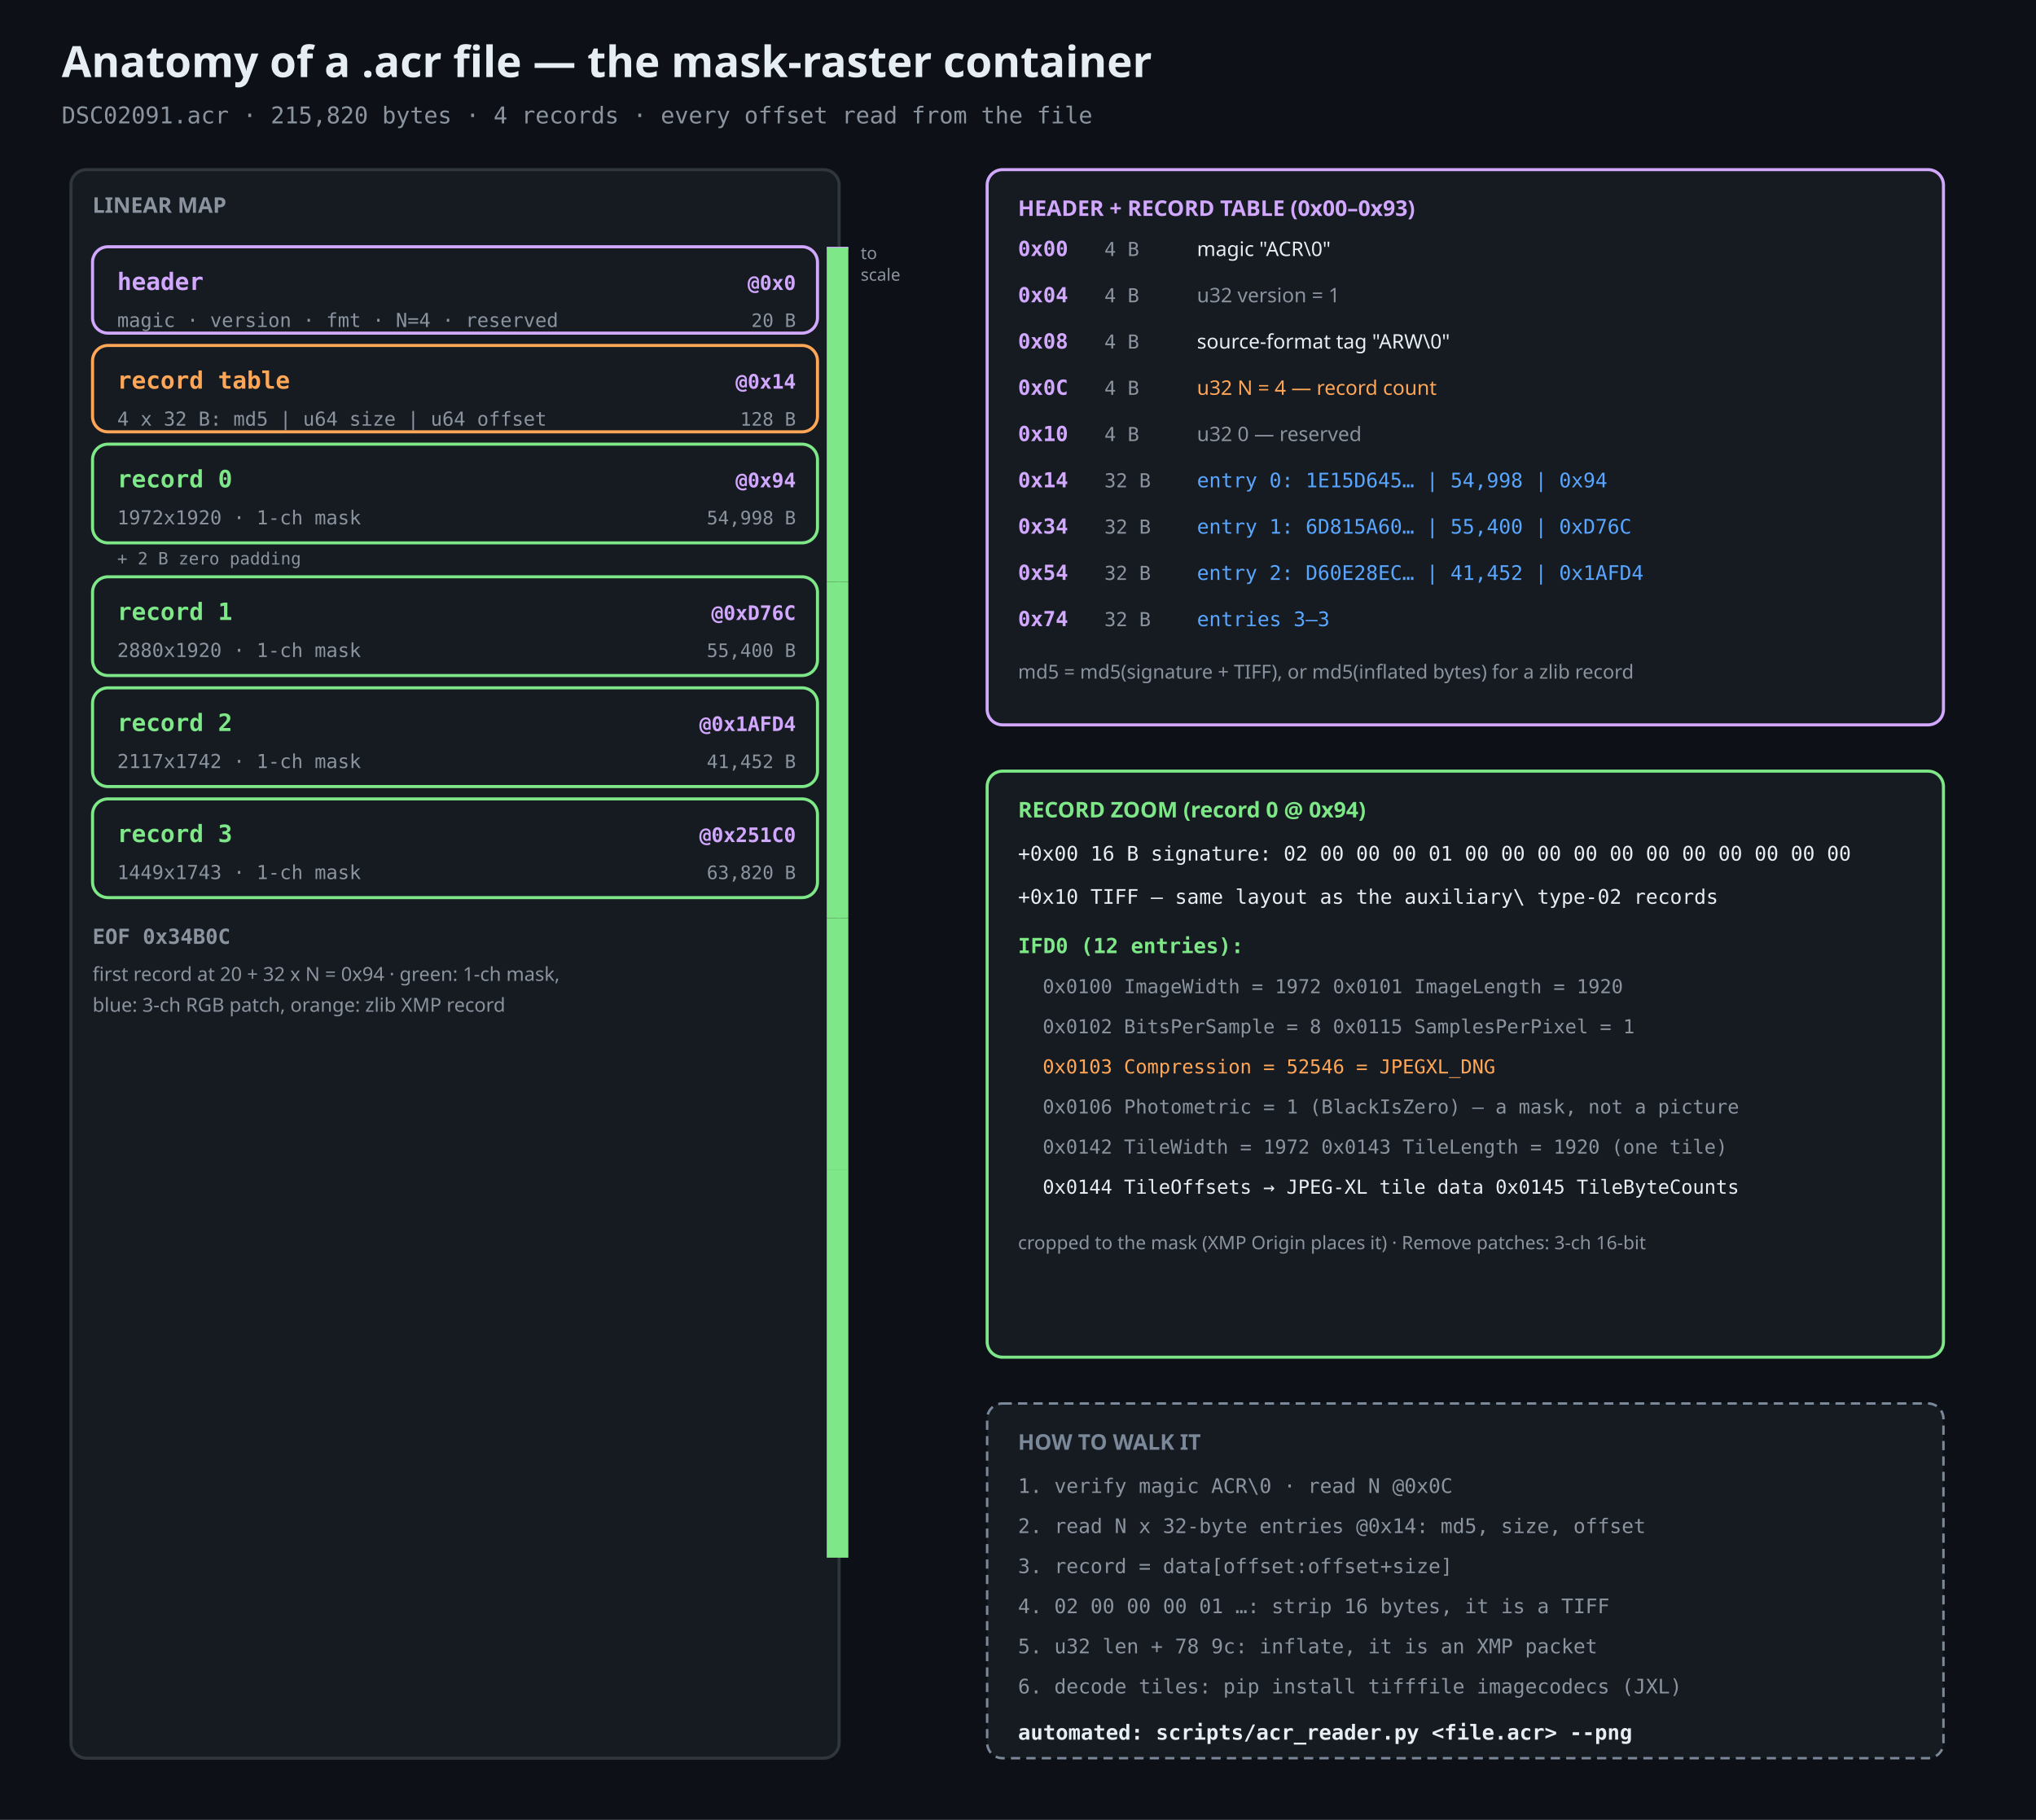
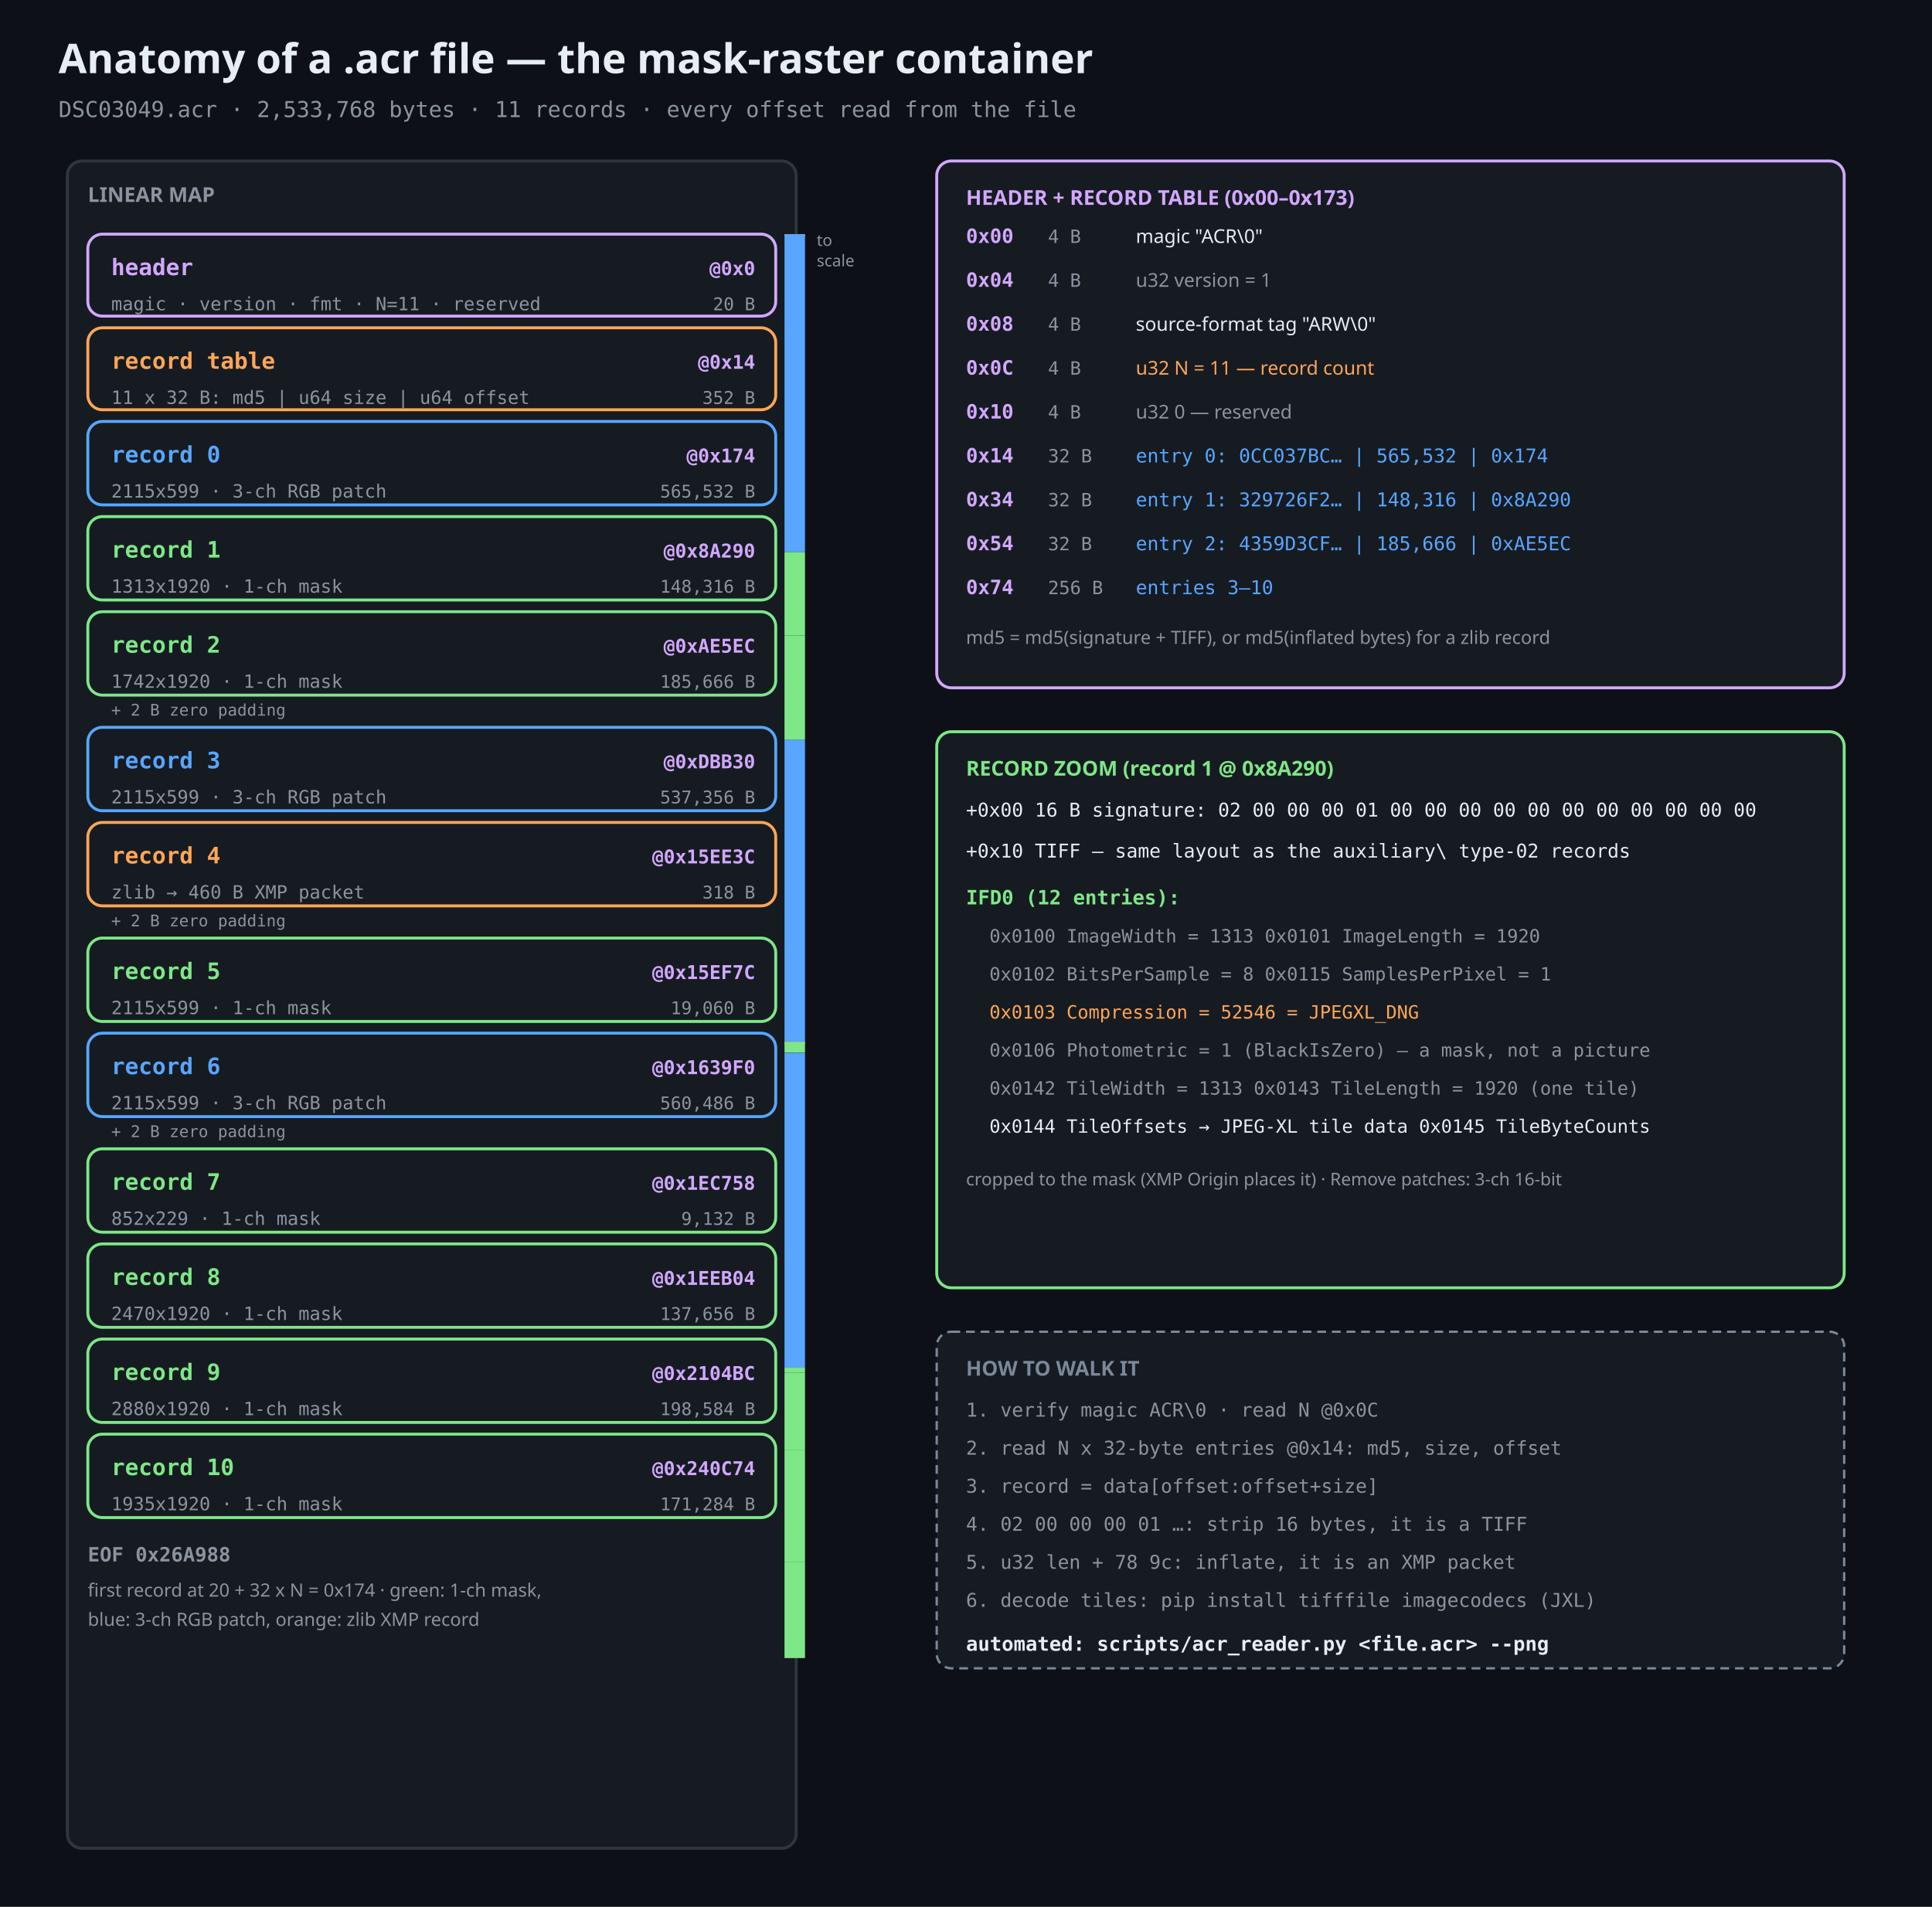
- <svg xmlns="http://www.w3.org/2000/svg" width="1320" height="1180" viewBox="0 0 1320 1180" font-family="'Segoe UI', sans-serif">
-   <rect width="1320" height="1180" fill="#0d1117" />
+ <svg xmlns="http://www.w3.org/2000/svg" width="1320" height="1303" viewBox="0 0 1320 1303" font-family="'Segoe UI', sans-serif">
+   <rect width="1320" height="1303" fill="#0d1117" />
  <text x="40" y="50" font-size="28" fill="#e6edf3" font-family="'Segoe UI', sans-serif" font-weight="bold" text-anchor="start">Anatomy of a .acr file — the mask-raster container</text>
-   <text x="40" y="80" font-size="15" fill="#8b949e" font-family="Consolas, 'Cascadia Mono', monospace" font-weight="normal" text-anchor="start">DSC02091.acr · 215,820 bytes · 4 records · every offset read from the file</text>
-   <rect x="46" y="110" width="498" height="1030" rx="10" fill="#161b22" stroke="#30363d" stroke-width="2" />
+   <text x="40" y="80" font-size="15" fill="#8b949e" font-family="Consolas, 'Cascadia Mono', monospace" font-weight="normal" text-anchor="start">DSC03049.acr · 2,533,768 bytes · 11 records · every offset read from the file</text>
+   <rect x="46" y="110" width="498" height="1153" rx="10" fill="#161b22" stroke="#30363d" stroke-width="2" />
  <text x="60" y="138" font-size="14" fill="#8b949e" font-family="'Segoe UI', sans-serif" font-weight="bold" text-anchor="start">LINEAR MAP</text>
  <rect x="536" y="160.0" width="14" height="1.5" fill="#d2a8ff" />
-   <rect x="536" y="160.6" width="14" height="216.6" fill="#7ee787" />
-   <rect x="536" y="377.2" width="14" height="218.2" fill="#7ee787" />
-   <rect x="536" y="595.4" width="14" height="163.3" fill="#7ee787" />
-   <rect x="536" y="758.6" width="14" height="251.4" fill="#7ee787" />
+   <rect x="536" y="160.1" width="14" height="217.2" fill="#58a6ff" />
+   <rect x="536" y="377.3" width="14" height="57.0" fill="#7ee787" />
+   <rect x="536" y="434.3" width="14" height="71.3" fill="#7ee787" />
+   <rect x="536" y="505.6" width="14" height="206.4" fill="#58a6ff" />
+   <rect x="536" y="711.9" width="14" height="1.5" fill="#ffa657" />
+   <rect x="536" y="712.0" width="14" height="7.3" fill="#7ee787" />
+   <rect x="536" y="719.4" width="14" height="215.2" fill="#58a6ff" />
+   <rect x="536" y="934.6" width="14" height="3.5" fill="#7ee787" />
+   <rect x="536" y="938.1" width="14" height="52.9" fill="#7ee787" />
+   <rect x="536" y="991.0" width="14" height="76.3" fill="#7ee787" />
+   <rect x="536" y="1067.2" width="14" height="65.8" fill="#7ee787" />
  <text x="558" y="168" font-size="11" fill="#8b949e" font-family="'Segoe UI', sans-serif" font-weight="normal" text-anchor="start">to</text>
  <text x="558" y="182" font-size="11" fill="#8b949e" font-family="'Segoe UI', sans-serif" font-weight="normal" text-anchor="start">scale</text>
  <rect x="60" y="160" width="470" height="56" rx="10" fill="#161b22" stroke="#d2a8ff" stroke-width="2" />
  <text x="76" y="188" font-size="15.5" fill="#d2a8ff" font-family="Consolas, 'Cascadia Mono', monospace" font-weight="bold" text-anchor="start">header</text>
-   <text x="76" y="212" font-size="12.5" fill="#8b949e" font-family="Consolas, 'Cascadia Mono', monospace" font-weight="normal" text-anchor="start">magic · version · fmt · N=4 · reserved</text>
+   <text x="76" y="212" font-size="12.5" fill="#8b949e" font-family="Consolas, 'Cascadia Mono', monospace" font-weight="normal" text-anchor="start">magic · version · fmt · N=11 · reserved</text>
  <text x="516" y="188" font-size="13" fill="#d2a8ff" font-family="Consolas, 'Cascadia Mono', monospace" font-weight="bold" text-anchor="end">@0x0</text>
  <text x="516" y="212" font-size="12" fill="#8b949e" font-family="Consolas, 'Cascadia Mono', monospace" font-weight="normal" text-anchor="end">20 B</text>
  <rect x="60" y="224" width="470" height="56" rx="10" fill="#161b22" stroke="#ffa657" stroke-width="2" />
  <text x="76" y="252" font-size="15.5" fill="#ffa657" font-family="Consolas, 'Cascadia Mono', monospace" font-weight="bold" text-anchor="start">record table</text>
-   <text x="76" y="276" font-size="12.5" fill="#8b949e" font-family="Consolas, 'Cascadia Mono', monospace" font-weight="normal" text-anchor="start">4 x 32 B: md5 | u64 size | u64 offset</text>
+   <text x="76" y="276" font-size="12.5" fill="#8b949e" font-family="Consolas, 'Cascadia Mono', monospace" font-weight="normal" text-anchor="start">11 x 32 B: md5 | u64 size | u64 offset</text>
  <text x="516" y="252" font-size="13" fill="#d2a8ff" font-family="Consolas, 'Cascadia Mono', monospace" font-weight="bold" text-anchor="end">@0x14</text>
-   <text x="516" y="276" font-size="12" fill="#8b949e" font-family="Consolas, 'Cascadia Mono', monospace" font-weight="normal" text-anchor="end">128 B</text>
-   <rect x="60" y="288" width="470" height="64" rx="10" fill="#161b22" stroke="#7ee787" stroke-width="2" />
-   <text x="76" y="316" font-size="15.5" fill="#7ee787" font-family="Consolas, 'Cascadia Mono', monospace" font-weight="bold" text-anchor="start">record 0</text>
-   <text x="76" y="340" font-size="12.5" fill="#8b949e" font-family="Consolas, 'Cascadia Mono', monospace" font-weight="normal" text-anchor="start">1972x1920 · 1-ch mask</text>
-   <text x="516" y="316" font-size="13" fill="#d2a8ff" font-family="Consolas, 'Cascadia Mono', monospace" font-weight="bold" text-anchor="end">@0x94</text>
-   <text x="516" y="340" font-size="12" fill="#8b949e" font-family="Consolas, 'Cascadia Mono', monospace" font-weight="normal" text-anchor="end">54,998 B</text>
-   <text x="76" y="366" font-size="11" fill="#8b949e" font-family="Consolas, 'Cascadia Mono', monospace" font-weight="normal" text-anchor="start">+ 2 B zero padding</text>
-   <rect x="60" y="374" width="470" height="64" rx="10" fill="#161b22" stroke="#7ee787" stroke-width="2" />
-   <text x="76" y="402" font-size="15.5" fill="#7ee787" font-family="Consolas, 'Cascadia Mono', monospace" font-weight="bold" text-anchor="start">record 1</text>
-   <text x="76" y="426" font-size="12.5" fill="#8b949e" font-family="Consolas, 'Cascadia Mono', monospace" font-weight="normal" text-anchor="start">2880x1920 · 1-ch mask</text>
-   <text x="516" y="402" font-size="13" fill="#d2a8ff" font-family="Consolas, 'Cascadia Mono', monospace" font-weight="bold" text-anchor="end">@0xD76C</text>
-   <text x="516" y="426" font-size="12" fill="#8b949e" font-family="Consolas, 'Cascadia Mono', monospace" font-weight="normal" text-anchor="end">55,400 B</text>
-   <rect x="60" y="446" width="470" height="64" rx="10" fill="#161b22" stroke="#7ee787" stroke-width="2" />
-   <text x="76" y="474" font-size="15.5" fill="#7ee787" font-family="Consolas, 'Cascadia Mono', monospace" font-weight="bold" text-anchor="start">record 2</text>
-   <text x="76" y="498" font-size="12.5" fill="#8b949e" font-family="Consolas, 'Cascadia Mono', monospace" font-weight="normal" text-anchor="start">2117x1742 · 1-ch mask</text>
-   <text x="516" y="474" font-size="13" fill="#d2a8ff" font-family="Consolas, 'Cascadia Mono', monospace" font-weight="bold" text-anchor="end">@0x1AFD4</text>
-   <text x="516" y="498" font-size="12" fill="#8b949e" font-family="Consolas, 'Cascadia Mono', monospace" font-weight="normal" text-anchor="end">41,452 B</text>
-   <rect x="60" y="518" width="470" height="64" rx="10" fill="#161b22" stroke="#7ee787" stroke-width="2" />
-   <text x="76" y="546" font-size="15.5" fill="#7ee787" font-family="Consolas, 'Cascadia Mono', monospace" font-weight="bold" text-anchor="start">record 3</text>
-   <text x="76" y="570" font-size="12.5" fill="#8b949e" font-family="Consolas, 'Cascadia Mono', monospace" font-weight="normal" text-anchor="start">1449x1743 · 1-ch mask</text>
-   <text x="516" y="546" font-size="13" fill="#d2a8ff" font-family="Consolas, 'Cascadia Mono', monospace" font-weight="bold" text-anchor="end">@0x251C0</text>
-   <text x="516" y="570" font-size="12" fill="#8b949e" font-family="Consolas, 'Cascadia Mono', monospace" font-weight="normal" text-anchor="end">63,820 B</text>
-   <text x="60" y="612" font-size="13.5" fill="#8b949e" font-family="Consolas, 'Cascadia Mono', monospace" font-weight="bold" text-anchor="start">EOF  0x34B0C</text>
-   <text x="60" y="636" font-size="12.5" fill="#8b949e" font-family="'Segoe UI', sans-serif" font-weight="normal" text-anchor="start">first record at 20 + 32 x N = 0x94 · green: 1-ch mask,</text>
-   <text x="60" y="656" font-size="12.5" fill="#8b949e" font-family="'Segoe UI', sans-serif" font-weight="normal" text-anchor="start">blue: 3-ch RGB patch, orange: zlib XMP record</text>
+   <text x="516" y="276" font-size="12" fill="#8b949e" font-family="Consolas, 'Cascadia Mono', monospace" font-weight="normal" text-anchor="end">352 B</text>
+   <rect x="60" y="288" width="470" height="57" rx="10" fill="#161b22" stroke="#58a6ff" stroke-width="2" />
+   <text x="76" y="316" font-size="15.5" fill="#58a6ff" font-family="Consolas, 'Cascadia Mono', monospace" font-weight="bold" text-anchor="start">record 0</text>
+   <text x="76" y="340" font-size="12.5" fill="#8b949e" font-family="Consolas, 'Cascadia Mono', monospace" font-weight="normal" text-anchor="start">2115x599 · 3-ch RGB patch</text>
+   <text x="516" y="316" font-size="13" fill="#d2a8ff" font-family="Consolas, 'Cascadia Mono', monospace" font-weight="bold" text-anchor="end">@0x174</text>
+   <text x="516" y="340" font-size="12" fill="#8b949e" font-family="Consolas, 'Cascadia Mono', monospace" font-weight="normal" text-anchor="end">565,532 B</text>
+   <rect x="60" y="353" width="470" height="57" rx="10" fill="#161b22" stroke="#7ee787" stroke-width="2" />
+   <text x="76" y="381" font-size="15.5" fill="#7ee787" font-family="Consolas, 'Cascadia Mono', monospace" font-weight="bold" text-anchor="start">record 1</text>
+   <text x="76" y="405" font-size="12.5" fill="#8b949e" font-family="Consolas, 'Cascadia Mono', monospace" font-weight="normal" text-anchor="start">1313x1920 · 1-ch mask</text>
+   <text x="516" y="381" font-size="13" fill="#d2a8ff" font-family="Consolas, 'Cascadia Mono', monospace" font-weight="bold" text-anchor="end">@0x8A290</text>
+   <text x="516" y="405" font-size="12" fill="#8b949e" font-family="Consolas, 'Cascadia Mono', monospace" font-weight="normal" text-anchor="end">148,316 B</text>
+   <rect x="60" y="418" width="470" height="57" rx="10" fill="#161b22" stroke="#7ee787" stroke-width="2" />
+   <text x="76" y="446" font-size="15.5" fill="#7ee787" font-family="Consolas, 'Cascadia Mono', monospace" font-weight="bold" text-anchor="start">record 2</text>
+   <text x="76" y="470" font-size="12.5" fill="#8b949e" font-family="Consolas, 'Cascadia Mono', monospace" font-weight="normal" text-anchor="start">1742x1920 · 1-ch mask</text>
+   <text x="516" y="446" font-size="13" fill="#d2a8ff" font-family="Consolas, 'Cascadia Mono', monospace" font-weight="bold" text-anchor="end">@0xAE5EC</text>
+   <text x="516" y="470" font-size="12" fill="#8b949e" font-family="Consolas, 'Cascadia Mono', monospace" font-weight="normal" text-anchor="end">185,666 B</text>
+   <text x="76" y="489" font-size="11" fill="#8b949e" font-family="Consolas, 'Cascadia Mono', monospace" font-weight="normal" text-anchor="start">+ 2 B zero padding</text>
+   <rect x="60" y="497" width="470" height="57" rx="10" fill="#161b22" stroke="#58a6ff" stroke-width="2" />
+   <text x="76" y="525" font-size="15.5" fill="#58a6ff" font-family="Consolas, 'Cascadia Mono', monospace" font-weight="bold" text-anchor="start">record 3</text>
+   <text x="76" y="549" font-size="12.5" fill="#8b949e" font-family="Consolas, 'Cascadia Mono', monospace" font-weight="normal" text-anchor="start">2115x599 · 3-ch RGB patch</text>
+   <text x="516" y="525" font-size="13" fill="#d2a8ff" font-family="Consolas, 'Cascadia Mono', monospace" font-weight="bold" text-anchor="end">@0xDBB30</text>
+   <text x="516" y="549" font-size="12" fill="#8b949e" font-family="Consolas, 'Cascadia Mono', monospace" font-weight="normal" text-anchor="end">537,356 B</text>
+   <rect x="60" y="562" width="470" height="57" rx="10" fill="#161b22" stroke="#ffa657" stroke-width="2" />
+   <text x="76" y="590" font-size="15.5" fill="#ffa657" font-family="Consolas, 'Cascadia Mono', monospace" font-weight="bold" text-anchor="start">record 4</text>
+   <text x="76" y="614" font-size="12.5" fill="#8b949e" font-family="Consolas, 'Cascadia Mono', monospace" font-weight="normal" text-anchor="start">zlib → 460 B XMP packet</text>
+   <text x="516" y="590" font-size="13" fill="#d2a8ff" font-family="Consolas, 'Cascadia Mono', monospace" font-weight="bold" text-anchor="end">@0x15EE3C</text>
+   <text x="516" y="614" font-size="12" fill="#8b949e" font-family="Consolas, 'Cascadia Mono', monospace" font-weight="normal" text-anchor="end">318 B</text>
+   <text x="76" y="633" font-size="11" fill="#8b949e" font-family="Consolas, 'Cascadia Mono', monospace" font-weight="normal" text-anchor="start">+ 2 B zero padding</text>
+   <rect x="60" y="641" width="470" height="57" rx="10" fill="#161b22" stroke="#7ee787" stroke-width="2" />
+   <text x="76" y="669" font-size="15.5" fill="#7ee787" font-family="Consolas, 'Cascadia Mono', monospace" font-weight="bold" text-anchor="start">record 5</text>
+   <text x="76" y="693" font-size="12.5" fill="#8b949e" font-family="Consolas, 'Cascadia Mono', monospace" font-weight="normal" text-anchor="start">2115x599 · 1-ch mask</text>
+   <text x="516" y="669" font-size="13" fill="#d2a8ff" font-family="Consolas, 'Cascadia Mono', monospace" font-weight="bold" text-anchor="end">@0x15EF7C</text>
+   <text x="516" y="693" font-size="12" fill="#8b949e" font-family="Consolas, 'Cascadia Mono', monospace" font-weight="normal" text-anchor="end">19,060 B</text>
+   <rect x="60" y="706" width="470" height="57" rx="10" fill="#161b22" stroke="#58a6ff" stroke-width="2" />
+   <text x="76" y="734" font-size="15.5" fill="#58a6ff" font-family="Consolas, 'Cascadia Mono', monospace" font-weight="bold" text-anchor="start">record 6</text>
+   <text x="76" y="758" font-size="12.5" fill="#8b949e" font-family="Consolas, 'Cascadia Mono', monospace" font-weight="normal" text-anchor="start">2115x599 · 3-ch RGB patch</text>
+   <text x="516" y="734" font-size="13" fill="#d2a8ff" font-family="Consolas, 'Cascadia Mono', monospace" font-weight="bold" text-anchor="end">@0x1639F0</text>
+   <text x="516" y="758" font-size="12" fill="#8b949e" font-family="Consolas, 'Cascadia Mono', monospace" font-weight="normal" text-anchor="end">560,486 B</text>
+   <text x="76" y="777" font-size="11" fill="#8b949e" font-family="Consolas, 'Cascadia Mono', monospace" font-weight="normal" text-anchor="start">+ 2 B zero padding</text>
+   <rect x="60" y="785" width="470" height="57" rx="10" fill="#161b22" stroke="#7ee787" stroke-width="2" />
+   <text x="76" y="813" font-size="15.5" fill="#7ee787" font-family="Consolas, 'Cascadia Mono', monospace" font-weight="bold" text-anchor="start">record 7</text>
+   <text x="76" y="837" font-size="12.5" fill="#8b949e" font-family="Consolas, 'Cascadia Mono', monospace" font-weight="normal" text-anchor="start">852x229 · 1-ch mask</text>
+   <text x="516" y="813" font-size="13" fill="#d2a8ff" font-family="Consolas, 'Cascadia Mono', monospace" font-weight="bold" text-anchor="end">@0x1EC758</text>
+   <text x="516" y="837" font-size="12" fill="#8b949e" font-family="Consolas, 'Cascadia Mono', monospace" font-weight="normal" text-anchor="end">9,132 B</text>
+   <rect x="60" y="850" width="470" height="57" rx="10" fill="#161b22" stroke="#7ee787" stroke-width="2" />
+   <text x="76" y="878" font-size="15.5" fill="#7ee787" font-family="Consolas, 'Cascadia Mono', monospace" font-weight="bold" text-anchor="start">record 8</text>
+   <text x="76" y="902" font-size="12.5" fill="#8b949e" font-family="Consolas, 'Cascadia Mono', monospace" font-weight="normal" text-anchor="start">2470x1920 · 1-ch mask</text>
+   <text x="516" y="878" font-size="13" fill="#d2a8ff" font-family="Consolas, 'Cascadia Mono', monospace" font-weight="bold" text-anchor="end">@0x1EEB04</text>
+   <text x="516" y="902" font-size="12" fill="#8b949e" font-family="Consolas, 'Cascadia Mono', monospace" font-weight="normal" text-anchor="end">137,656 B</text>
+   <rect x="60" y="915" width="470" height="57" rx="10" fill="#161b22" stroke="#7ee787" stroke-width="2" />
+   <text x="76" y="943" font-size="15.5" fill="#7ee787" font-family="Consolas, 'Cascadia Mono', monospace" font-weight="bold" text-anchor="start">record 9</text>
+   <text x="76" y="967" font-size="12.5" fill="#8b949e" font-family="Consolas, 'Cascadia Mono', monospace" font-weight="normal" text-anchor="start">2880x1920 · 1-ch mask</text>
+   <text x="516" y="943" font-size="13" fill="#d2a8ff" font-family="Consolas, 'Cascadia Mono', monospace" font-weight="bold" text-anchor="end">@0x2104BC</text>
+   <text x="516" y="967" font-size="12" fill="#8b949e" font-family="Consolas, 'Cascadia Mono', monospace" font-weight="normal" text-anchor="end">198,584 B</text>
+   <rect x="60" y="980" width="470" height="57" rx="10" fill="#161b22" stroke="#7ee787" stroke-width="2" />
+   <text x="76" y="1008" font-size="15.5" fill="#7ee787" font-family="Consolas, 'Cascadia Mono', monospace" font-weight="bold" text-anchor="start">record 10</text>
+   <text x="76" y="1032" font-size="12.5" fill="#8b949e" font-family="Consolas, 'Cascadia Mono', monospace" font-weight="normal" text-anchor="start">1935x1920 · 1-ch mask</text>
+   <text x="516" y="1008" font-size="13" fill="#d2a8ff" font-family="Consolas, 'Cascadia Mono', monospace" font-weight="bold" text-anchor="end">@0x240C74</text>
+   <text x="516" y="1032" font-size="12" fill="#8b949e" font-family="Consolas, 'Cascadia Mono', monospace" font-weight="normal" text-anchor="end">171,284 B</text>
+   <text x="60" y="1067" font-size="13.5" fill="#8b949e" font-family="Consolas, 'Cascadia Mono', monospace" font-weight="bold" text-anchor="start">EOF  0x26A988</text>
+   <text x="60" y="1091" font-size="12.5" fill="#8b949e" font-family="'Segoe UI', sans-serif" font-weight="normal" text-anchor="start">first record at 20 + 32 x N = 0x174 · green: 1-ch mask,</text>
+   <text x="60" y="1111" font-size="12.5" fill="#8b949e" font-family="'Segoe UI', sans-serif" font-weight="normal" text-anchor="start">blue: 3-ch RGB patch, orange: zlib XMP record</text>
  <rect x="640" y="110" width="620" height="360" rx="10" fill="#161b22" stroke="#d2a8ff" stroke-width="2" />
-   <text x="660" y="140" font-size="14" fill="#d2a8ff" font-family="'Segoe UI', sans-serif" font-weight="bold" text-anchor="start">HEADER + RECORD TABLE  (0x00–0x93)</text>
+   <text x="660" y="140" font-size="14" fill="#d2a8ff" font-family="'Segoe UI', sans-serif" font-weight="bold" text-anchor="start">HEADER + RECORD TABLE  (0x00–0x173)</text>
  <text x="660" y="166" font-size="13.5" fill="#d2a8ff" font-family="Consolas, 'Cascadia Mono', monospace" font-weight="bold" text-anchor="start">0x00</text>
  <text x="716" y="166" font-size="12.5" fill="#8b949e" font-family="Consolas, 'Cascadia Mono', monospace" font-weight="normal" text-anchor="start">4 B</text>
  <text x="776" y="166" font-size="13" fill="#e6edf3" font-family="'Segoe UI', sans-serif" font-weight="normal" text-anchor="start">magic "ACR\0"</text>
  <text x="660" y="196" font-size="13.5" fill="#d2a8ff" font-family="Consolas, 'Cascadia Mono', monospace" font-weight="bold" text-anchor="start">0x04</text>
  <text x="716" y="196" font-size="12.5" fill="#8b949e" font-family="Consolas, 'Cascadia Mono', monospace" font-weight="normal" text-anchor="start">4 B</text>
  <text x="776" y="196" font-size="13" fill="#8b949e" font-family="'Segoe UI', sans-serif" font-weight="normal" text-anchor="start">u32 version = 1</text>
  <text x="660" y="226" font-size="13.5" fill="#d2a8ff" font-family="Consolas, 'Cascadia Mono', monospace" font-weight="bold" text-anchor="start">0x08</text>
  <text x="716" y="226" font-size="12.5" fill="#8b949e" font-family="Consolas, 'Cascadia Mono', monospace" font-weight="normal" text-anchor="start">4 B</text>
  <text x="776" y="226" font-size="13" fill="#e6edf3" font-family="'Segoe UI', sans-serif" font-weight="normal" text-anchor="start">source-format tag "ARW\0"</text>
  <text x="660" y="256" font-size="13.5" fill="#d2a8ff" font-family="Consolas, 'Cascadia Mono', monospace" font-weight="bold" text-anchor="start">0x0C</text>
  <text x="716" y="256" font-size="12.5" fill="#8b949e" font-family="Consolas, 'Cascadia Mono', monospace" font-weight="normal" text-anchor="start">4 B</text>
-   <text x="776" y="256" font-size="13" fill="#ffa657" font-family="'Segoe UI', sans-serif" font-weight="normal" text-anchor="start">u32 N = 4 — record count</text>
+   <text x="776" y="256" font-size="13" fill="#ffa657" font-family="'Segoe UI', sans-serif" font-weight="normal" text-anchor="start">u32 N = 11 — record count</text>
  <text x="660" y="286" font-size="13.5" fill="#d2a8ff" font-family="Consolas, 'Cascadia Mono', monospace" font-weight="bold" text-anchor="start">0x10</text>
  <text x="716" y="286" font-size="12.5" fill="#8b949e" font-family="Consolas, 'Cascadia Mono', monospace" font-weight="normal" text-anchor="start">4 B</text>
  <text x="776" y="286" font-size="13" fill="#8b949e" font-family="'Segoe UI', sans-serif" font-weight="normal" text-anchor="start">u32 0 — reserved</text>
  <text x="660" y="316" font-size="13.5" fill="#d2a8ff" font-family="Consolas, 'Cascadia Mono', monospace" font-weight="bold" text-anchor="start">0x14</text>
  <text x="716" y="316" font-size="12.5" fill="#8b949e" font-family="Consolas, 'Cascadia Mono', monospace" font-weight="normal" text-anchor="start">32 B</text>
-   <text x="776" y="316" font-size="13" fill="#58a6ff" font-family="Consolas, 'Cascadia Mono', monospace" font-weight="normal" text-anchor="start">entry 0: 1E15D645… | 54,998 | 0x94</text>
+   <text x="776" y="316" font-size="13" fill="#58a6ff" font-family="Consolas, 'Cascadia Mono', monospace" font-weight="normal" text-anchor="start">entry 0: 0CC037BC… | 565,532 | 0x174</text>
  <text x="660" y="346" font-size="13.5" fill="#d2a8ff" font-family="Consolas, 'Cascadia Mono', monospace" font-weight="bold" text-anchor="start">0x34</text>
  <text x="716" y="346" font-size="12.5" fill="#8b949e" font-family="Consolas, 'Cascadia Mono', monospace" font-weight="normal" text-anchor="start">32 B</text>
-   <text x="776" y="346" font-size="13" fill="#58a6ff" font-family="Consolas, 'Cascadia Mono', monospace" font-weight="normal" text-anchor="start">entry 1: 6D815A60… | 55,400 | 0xD76C</text>
+   <text x="776" y="346" font-size="13" fill="#58a6ff" font-family="Consolas, 'Cascadia Mono', monospace" font-weight="normal" text-anchor="start">entry 1: 329726F2… | 148,316 | 0x8A290</text>
  <text x="660" y="376" font-size="13.5" fill="#d2a8ff" font-family="Consolas, 'Cascadia Mono', monospace" font-weight="bold" text-anchor="start">0x54</text>
  <text x="716" y="376" font-size="12.5" fill="#8b949e" font-family="Consolas, 'Cascadia Mono', monospace" font-weight="normal" text-anchor="start">32 B</text>
-   <text x="776" y="376" font-size="13" fill="#58a6ff" font-family="Consolas, 'Cascadia Mono', monospace" font-weight="normal" text-anchor="start">entry 2: D60E28EC… | 41,452 | 0x1AFD4</text>
+   <text x="776" y="376" font-size="13" fill="#58a6ff" font-family="Consolas, 'Cascadia Mono', monospace" font-weight="normal" text-anchor="start">entry 2: 4359D3CF… | 185,666 | 0xAE5EC</text>
  <text x="660" y="406" font-size="13.5" fill="#d2a8ff" font-family="Consolas, 'Cascadia Mono', monospace" font-weight="bold" text-anchor="start">0x74</text>
-   <text x="716" y="406" font-size="12.5" fill="#8b949e" font-family="Consolas, 'Cascadia Mono', monospace" font-weight="normal" text-anchor="start">32 B</text>
-   <text x="776" y="406" font-size="13" fill="#58a6ff" font-family="Consolas, 'Cascadia Mono', monospace" font-weight="normal" text-anchor="start">entries 3–3</text>
+   <text x="716" y="406" font-size="12.5" fill="#8b949e" font-family="Consolas, 'Cascadia Mono', monospace" font-weight="normal" text-anchor="start">256 B</text>
+   <text x="776" y="406" font-size="13" fill="#58a6ff" font-family="Consolas, 'Cascadia Mono', monospace" font-weight="normal" text-anchor="start">entries 3–10</text>
  <text x="660" y="440" font-size="12.5" fill="#8b949e" font-family="'Segoe UI', sans-serif" font-weight="normal" text-anchor="start">md5 = md5(signature + TIFF), or md5(inflated bytes) for a zlib record</text>
  <rect x="640" y="500" width="620" height="380" rx="10" fill="#161b22" stroke="#7ee787" stroke-width="2" />
-   <text x="660" y="530" font-size="14" fill="#7ee787" font-family="'Segoe UI', sans-serif" font-weight="bold" text-anchor="start">RECORD ZOOM  (record 0 @ 0x94)</text>
+   <text x="660" y="530" font-size="14" fill="#7ee787" font-family="'Segoe UI', sans-serif" font-weight="bold" text-anchor="start">RECORD ZOOM  (record 1 @ 0x8A290)</text>
  <text x="660" y="558" font-size="13" fill="#e6edf3" font-family="Consolas, 'Cascadia Mono', monospace" font-weight="normal" text-anchor="start">+0x00  16 B signature:  02 00 00 00 01 00 00 00 00 00 00 00 00 00 00 00</text>
  <text x="660" y="586" font-size="13" fill="#e6edf3" font-family="Consolas, 'Cascadia Mono', monospace" font-weight="normal" text-anchor="start">+0x10  TIFF — same layout as the auxiliary\ type-02 records</text>
  <text x="660" y="618" font-size="13.5" fill="#7ee787" font-family="Consolas, 'Cascadia Mono', monospace" font-weight="bold" text-anchor="start">IFD0 (12 entries):</text>
-   <text x="676" y="644" font-size="12.5" fill="#8b949e" font-family="Consolas, 'Cascadia Mono', monospace" font-weight="normal" text-anchor="start">0x0100 ImageWidth = 1972   0x0101 ImageLength = 1920</text>
+   <text x="676" y="644" font-size="12.5" fill="#8b949e" font-family="Consolas, 'Cascadia Mono', monospace" font-weight="normal" text-anchor="start">0x0100 ImageWidth = 1313   0x0101 ImageLength = 1920</text>
  <text x="676" y="670" font-size="12.5" fill="#8b949e" font-family="Consolas, 'Cascadia Mono', monospace" font-weight="normal" text-anchor="start">0x0102 BitsPerSample = 8   0x0115 SamplesPerPixel = 1</text>
  <text x="676" y="696" font-size="12.5" fill="#ffa657" font-family="Consolas, 'Cascadia Mono', monospace" font-weight="normal" text-anchor="start">0x0103 Compression = 52546 = JPEGXL_DNG</text>
  <text x="676" y="722" font-size="12.5" fill="#8b949e" font-family="Consolas, 'Cascadia Mono', monospace" font-weight="normal" text-anchor="start">0x0106 Photometric = 1 (BlackIsZero) — a mask, not a picture</text>
-   <text x="676" y="748" font-size="12.5" fill="#8b949e" font-family="Consolas, 'Cascadia Mono', monospace" font-weight="normal" text-anchor="start">0x0142 TileWidth = 1972   0x0143 TileLength = 1920 (one tile)</text>
+   <text x="676" y="748" font-size="12.5" fill="#8b949e" font-family="Consolas, 'Cascadia Mono', monospace" font-weight="normal" text-anchor="start">0x0142 TileWidth = 1313   0x0143 TileLength = 1920 (one tile)</text>
  <text x="676" y="774" font-size="12.5" fill="#e6edf3" font-family="Consolas, 'Cascadia Mono', monospace" font-weight="normal" text-anchor="start">0x0144 TileOffsets → JPEG-XL tile data   0x0145 TileByteCounts</text>
  <text x="660" y="810" font-size="12" fill="#8b949e" font-family="'Segoe UI', sans-serif" font-weight="normal" text-anchor="start">cropped to the mask (XMP Origin places it) · Remove patches: 3-ch 16-bit</text>
  <rect x="640" y="910" width="620" height="230" rx="10" fill="#161b22" stroke="#7A8899" stroke-width="1.6" stroke-dasharray="6 4" />
  <text x="660" y="940" font-size="14" fill="#7A8899" font-family="'Segoe UI', sans-serif" font-weight="bold" text-anchor="start">HOW TO WALK IT</text>
  <text x="660" y="968" font-size="13" fill="#8b949e" font-family="Consolas, 'Cascadia Mono', monospace" font-weight="normal" text-anchor="start">1. verify magic ACR\0 · read N @0x0C</text>
  <text x="660" y="994" font-size="13" fill="#8b949e" font-family="Consolas, 'Cascadia Mono', monospace" font-weight="normal" text-anchor="start">2. read N x 32-byte entries @0x14: md5, size, offset</text>
  <text x="660" y="1020" font-size="13" fill="#8b949e" font-family="Consolas, 'Cascadia Mono', monospace" font-weight="normal" text-anchor="start">3. record = data[offset:offset+size]</text>
  <text x="660" y="1046" font-size="13" fill="#8b949e" font-family="Consolas, 'Cascadia Mono', monospace" font-weight="normal" text-anchor="start">4. 02 00 00 00 01 …: strip 16 bytes, it is a TIFF</text>
  <text x="660" y="1072" font-size="13" fill="#8b949e" font-family="Consolas, 'Cascadia Mono', monospace" font-weight="normal" text-anchor="start">5. u32 len + 78 9c: inflate, it is an XMP packet</text>
  <text x="660" y="1098" font-size="13" fill="#8b949e" font-family="Consolas, 'Cascadia Mono', monospace" font-weight="normal" text-anchor="start">6. decode tiles: pip install tifffile imagecodecs (JXL)</text>
  <text x="660" y="1128" font-size="13.5" fill="#e6edf3" font-family="Consolas, 'Cascadia Mono', monospace" font-weight="bold" text-anchor="start">automated: scripts/acr_reader.py &lt;file.acr&gt; --png</text>
</svg>
